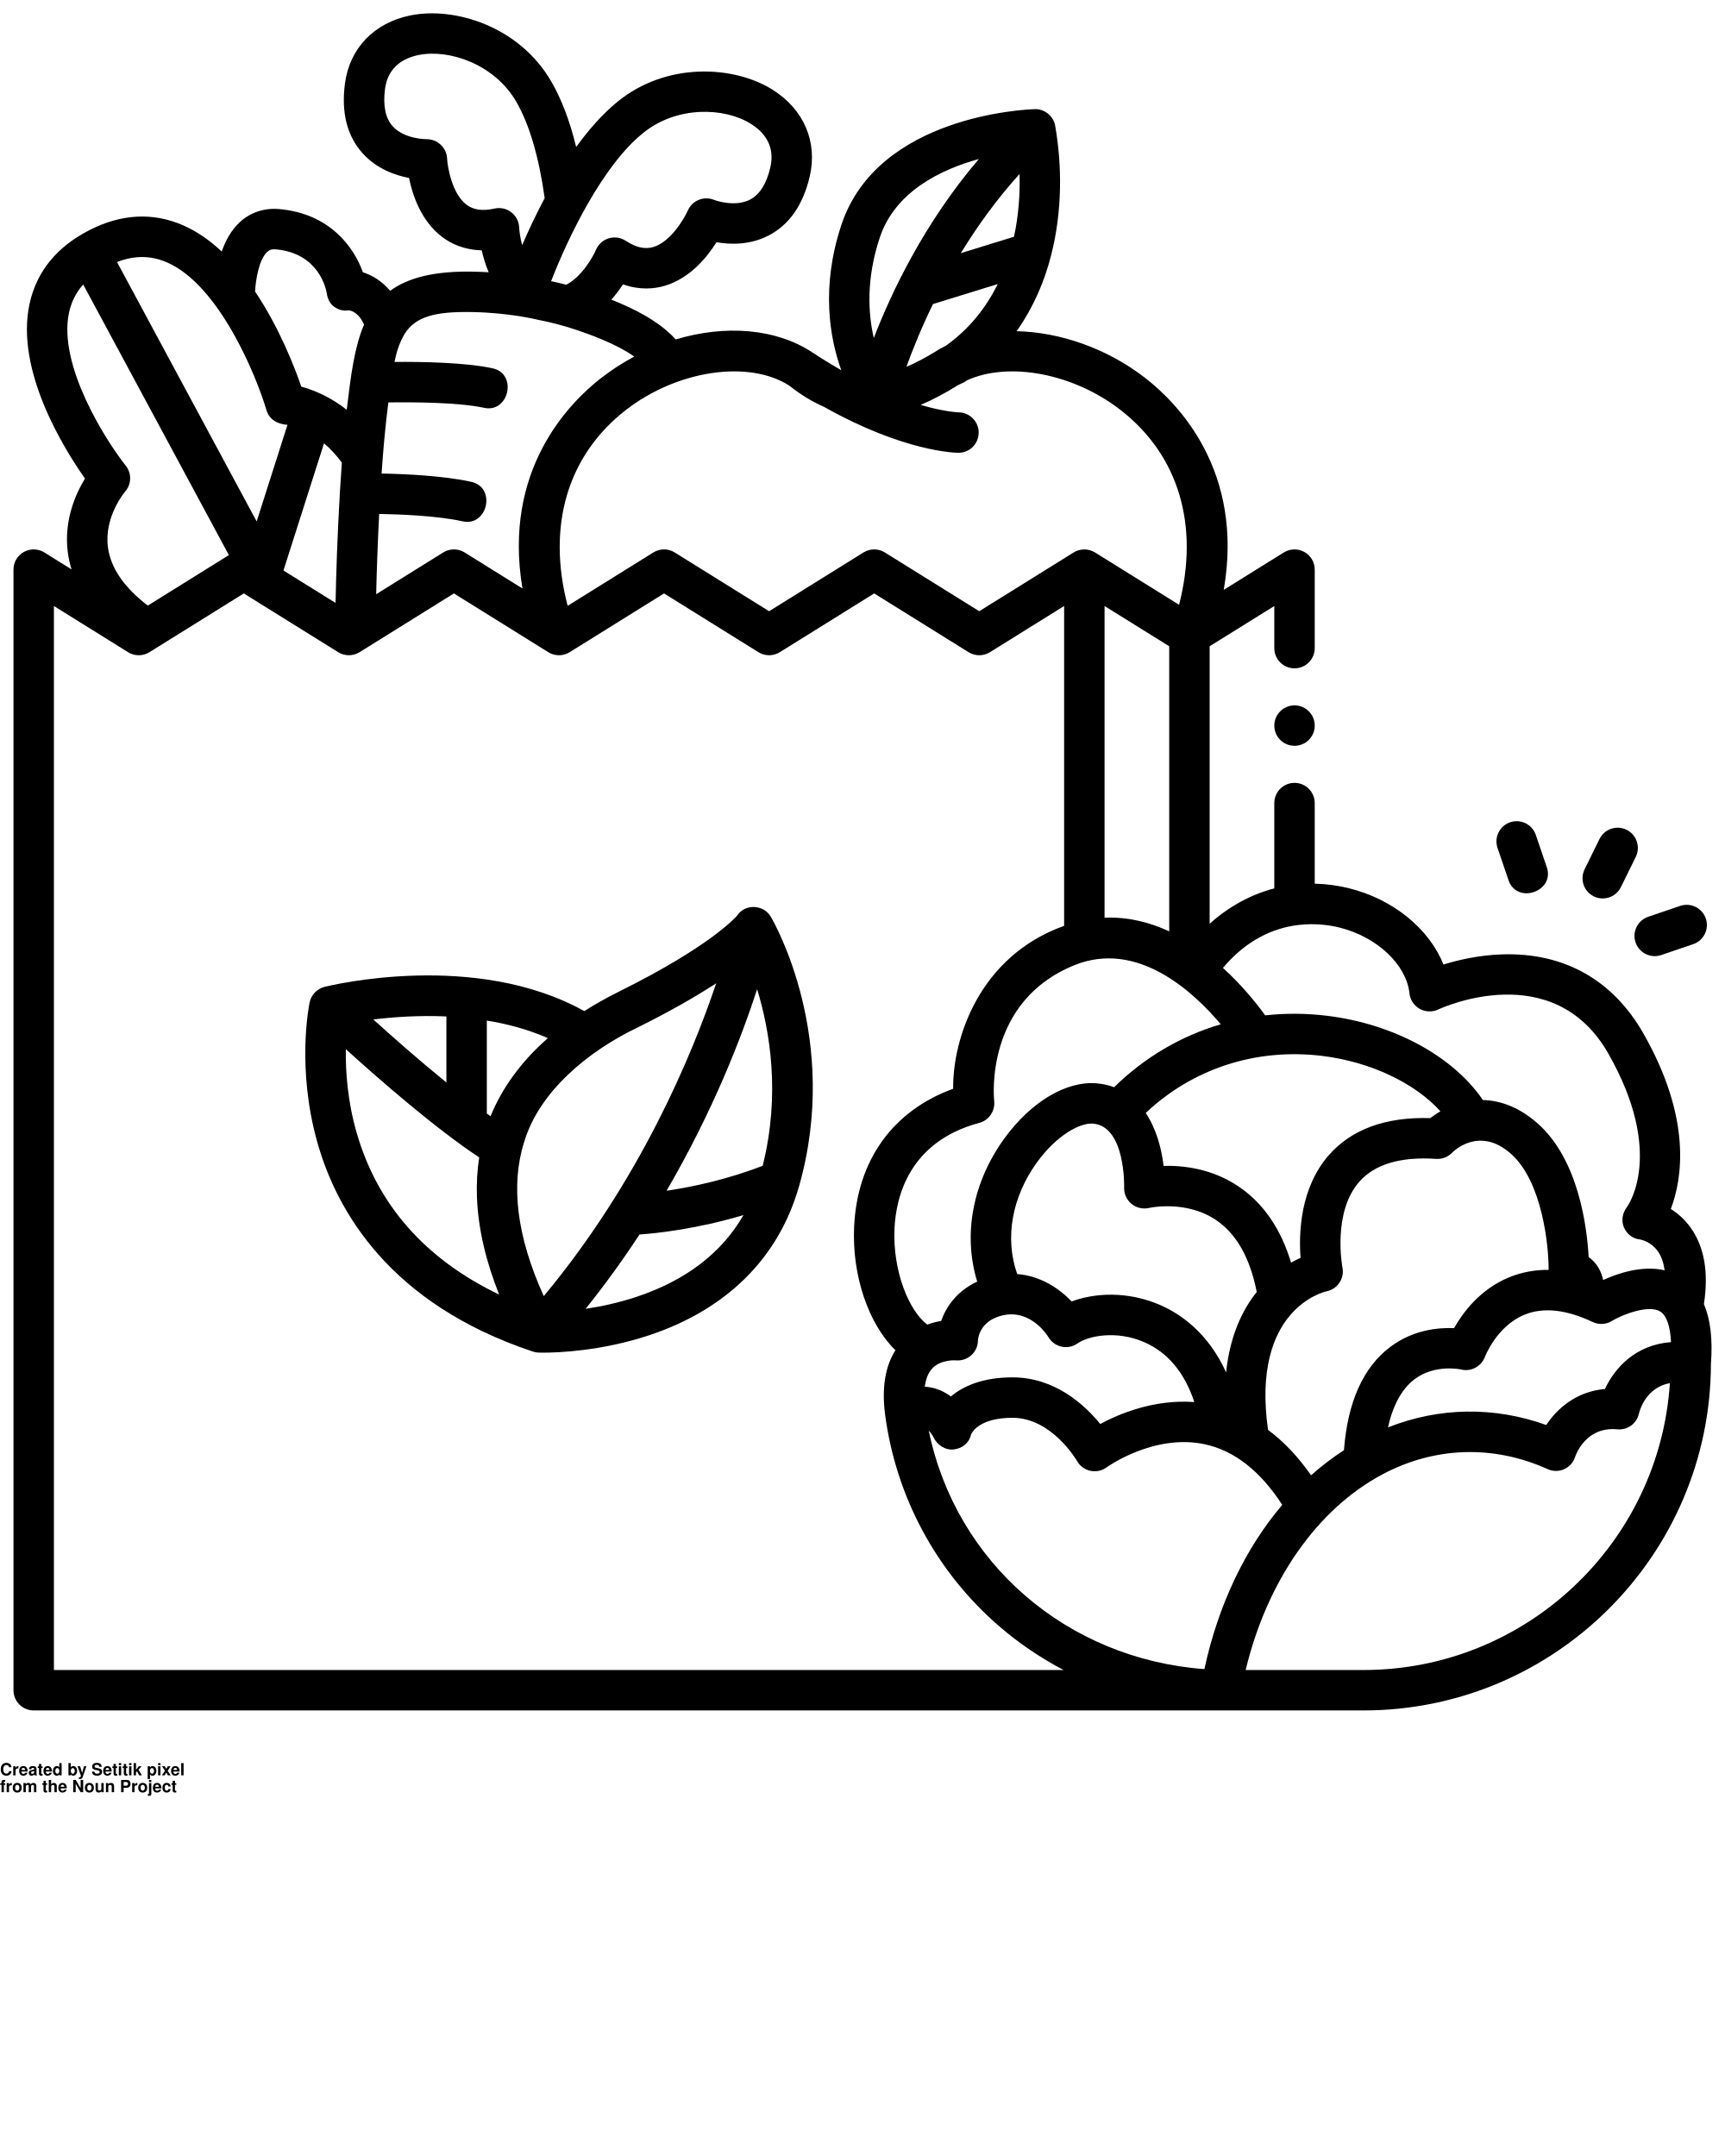
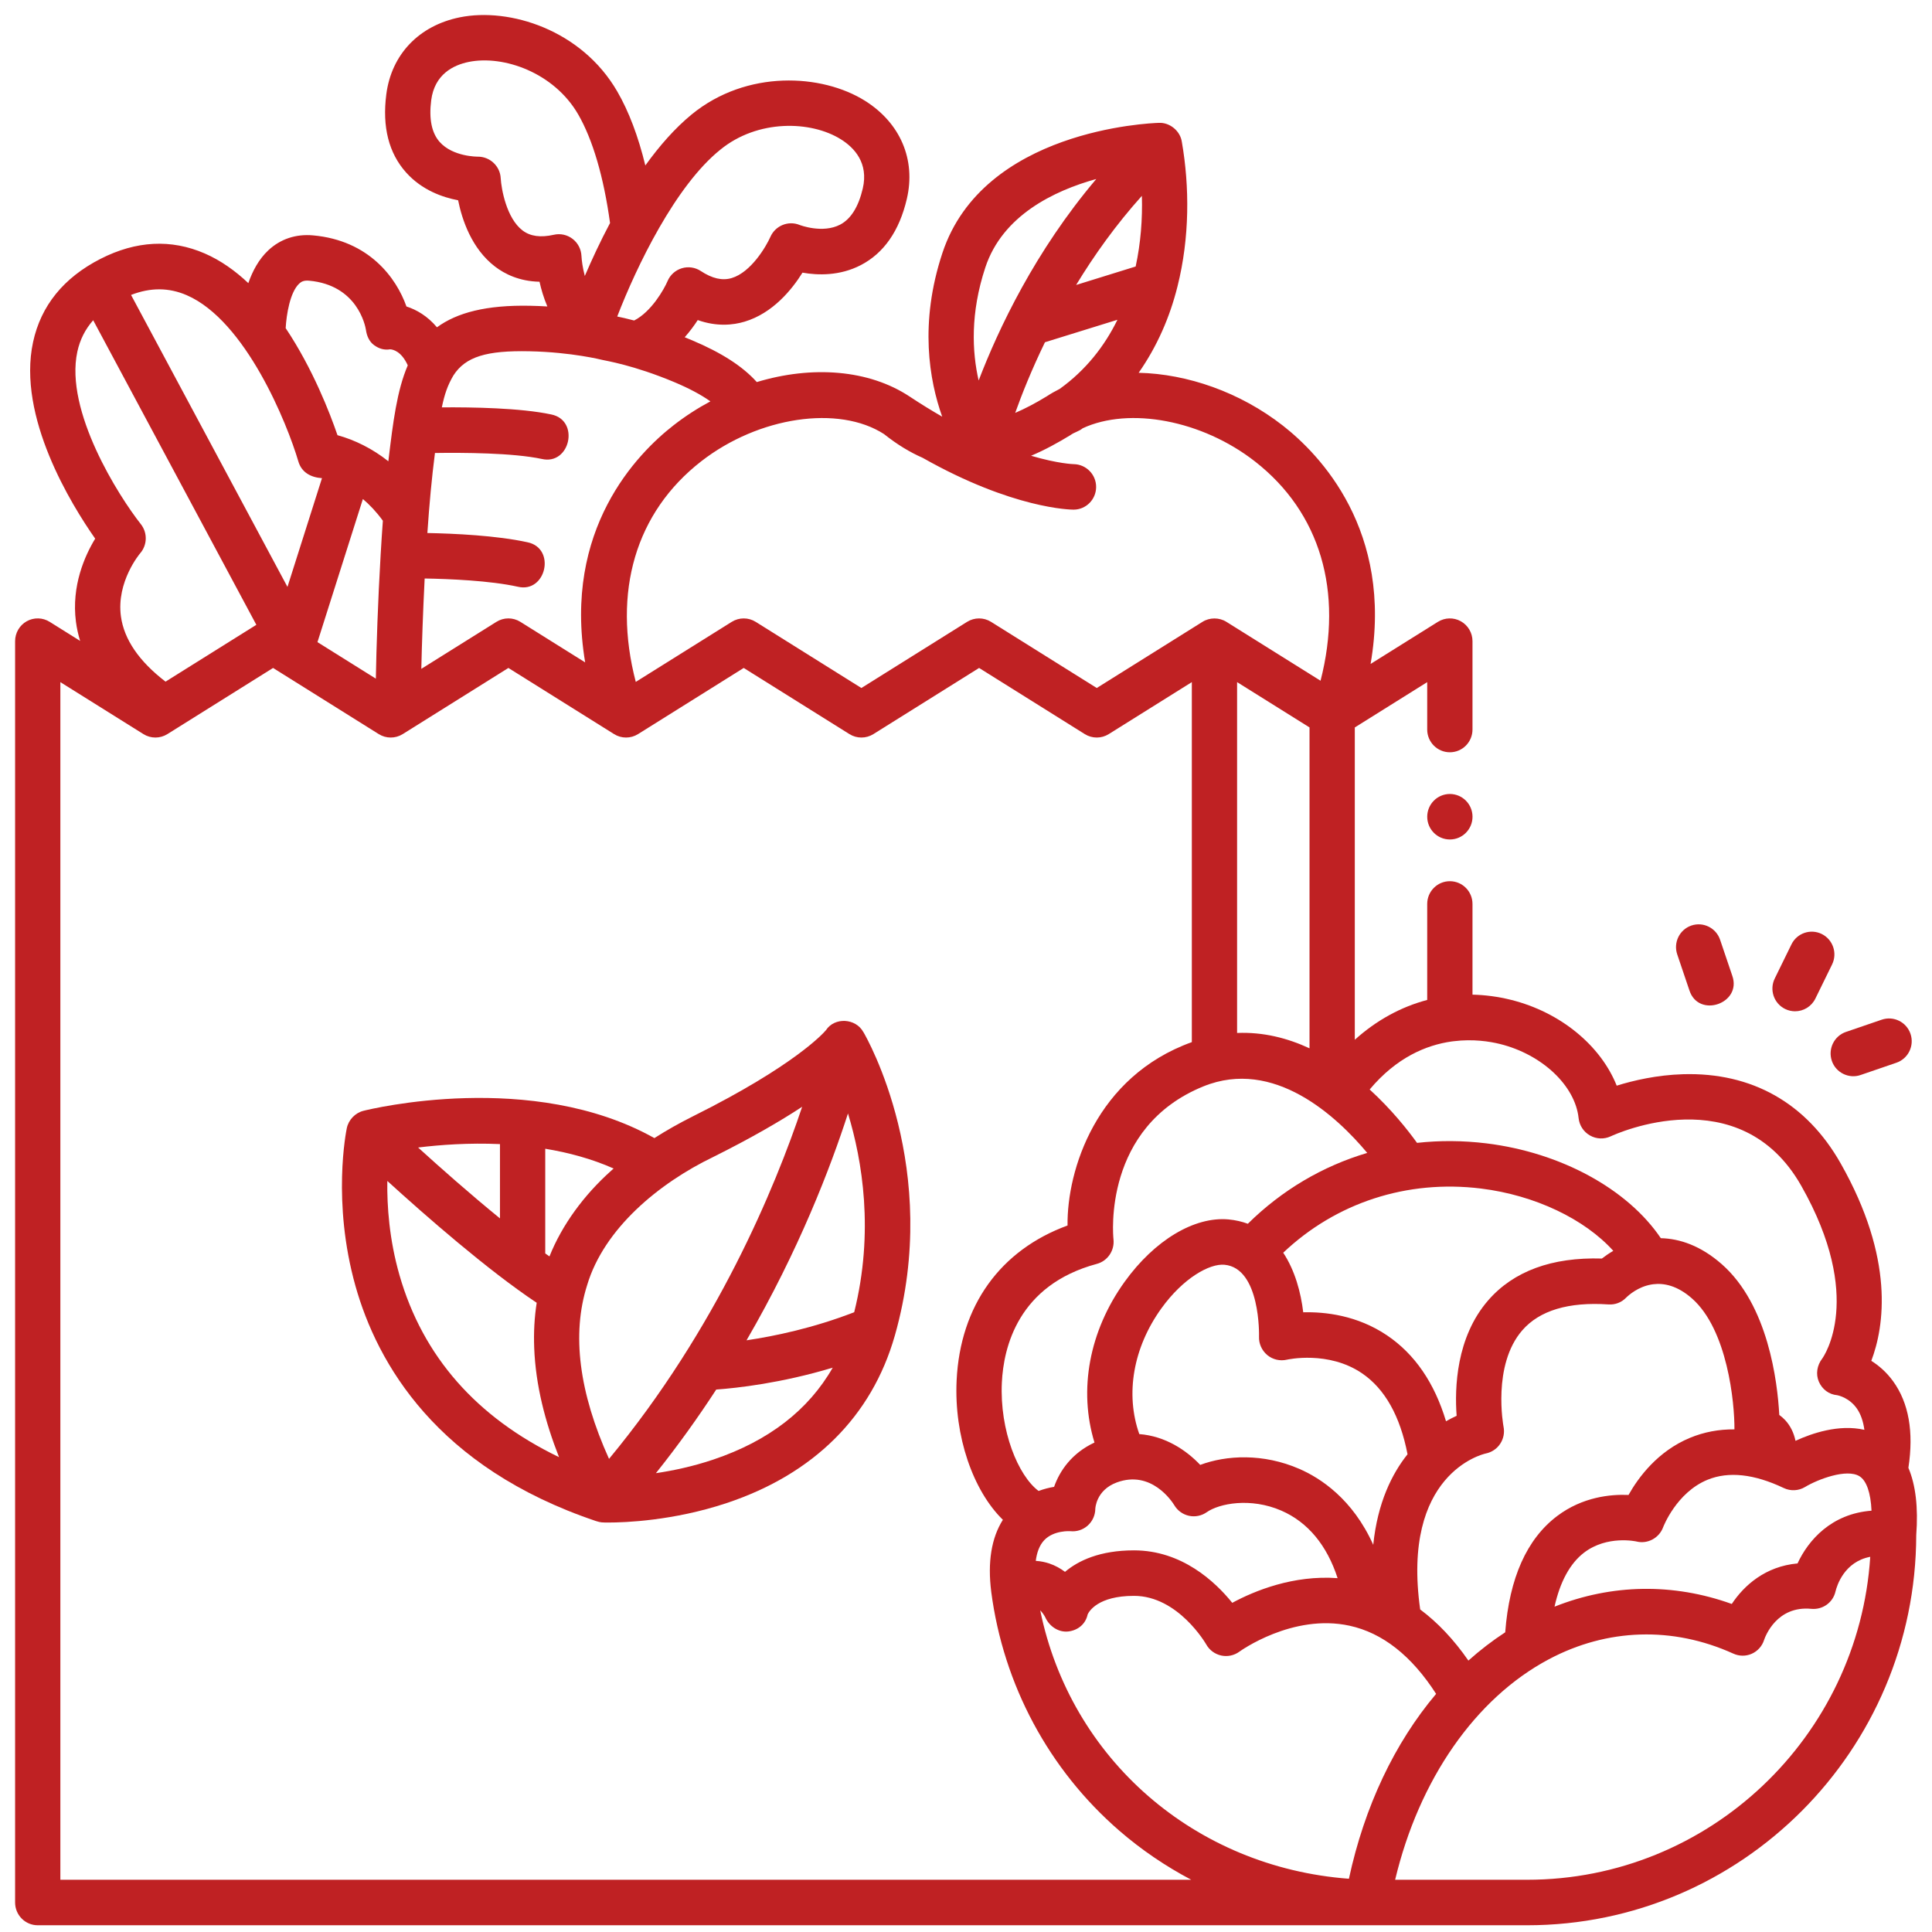
- <svg xmlns="http://www.w3.org/2000/svg" version="1.1" x="0px" y="0px" viewBox="0 0 512 640" style="enable-background:new 0 0 512 512;" xml:space="preserve">
-   <style type="text/css">
- 	.st0{display:none;}
- 	.st1{display:inline;}
- </style>
-   <g>
-     <g>
-       <path d="M505.742,387.102c1.46-9.475,0.097-17.156-4.063-22.852c-1.775-2.431-3.816-4.15-5.76-5.364    c3.439-9.047,6.243-26.876-8.139-52.104c-9.065-15.9-23.526-24.021-41.759-23.486c-6.957,0.204-13.177,1.657-17.579,3.021    c-4.229-10.554-14.842-19.372-28.027-22.636c-3.425-0.848-6.831-1.294-10.188-1.368v-23.921c0-3.313-2.687-6-6-6s-6,2.687-6,6    v25.321c-6.951,1.817-13.464,5.363-19.192,10.497v-82.369l19.192-11.948v12.5c0,3.313,2.687,6,6,6s6-2.687,6-6v-23.303    c0-2.179-1.182-4.187-3.087-5.245c-1.904-1.059-4.233-1-6.084,0.151l-17.835,11.103c6.116-35.252-13.562-55.324-23.238-62.849    c-11.384-8.852-25.34-13.642-38.229-13.939c4.901-6.968,8.283-14.718,10.296-22.791c3.248-12.852,3.204-26.34,1.159-38.068    c-0.402-2.904-3.209-5.216-6.134-5.049c-2.471,0.074-46.509,1.857-57.321,34.292c-6.175,18.526-3.478,33.653-0.057,43.19    c-2.741-1.562-5.607-3.308-8.6-5.284c-10.835-7.151-25.888-8.245-40.537-3.84c-3.746-4.157-9.326-7.729-17.161-11.023    c-0.657-0.276-1.305-0.541-1.945-0.797c1.369-1.534,2.521-3.099,3.454-4.529c5.077,1.788,9.392,1.321,12.422,0.418    c7.485-2.231,12.561-8.492,15.338-12.929c4.065,0.719,9.875,0.89,15.444-1.982c6.121-3.156,10.229-9.034,12.21-17.471    c2.427-10.338-1.717-20.007-11.086-25.864c-11.393-7.122-31.363-8.281-45.933,3.598c-4.487,3.659-8.593,8.348-12.285,13.454    c-1.89-7.724-4.375-14.259-7.437-19.523c-9.453-16.249-28.551-22.195-41.722-19.544c-10.832,2.182-18.116,9.772-19.485,20.303    c-1.117,8.594,0.658,15.542,5.275,20.651c4.201,4.649,9.699,6.536,13.756,7.294c1.037,5.131,3.583,12.778,9.803,17.502    c2.518,1.913,6.391,3.869,11.773,3.983c0.438,1.974,1.095,4.231,2.069,6.517c-1.435-0.085-2.93-0.15-4.486-0.181    c-11.716-0.245-19.476,1.83-24.763,5.681c-2.508-2.969-5.432-4.653-8.088-5.494c-2.681-7.538-9.895-17.419-24.744-18.754    c-4.555-0.408-8.655,0.955-11.861,3.943c-2.525,2.353-4.193,5.479-5.298,8.652c-3.479-3.265-7.328-6.001-11.561-7.828    c-8.901-3.841-18.193-3.358-27.618,1.432c-9.771,4.967-15.781,12.346-17.864,21.932c-4.286,19.721,10.203,42.976,16.46,51.851    c-2.767,4.524-6.332,12.449-5.1,21.921c0.223,1.714,0.604,3.394,1.111,5.046l-8.071-5.026c-1.85-1.152-4.179-1.209-6.085-0.152    C5.182,164.901,4,166.909,4,169.088v332.648c0,3.313,2.687,6,6,6l394.709,0c56.786,0,102.997-46.141,103.115-102.901    C508.374,397.563,507.676,391.637,505.742,387.102z M357.474,495.469c-40.785-3.026-73.762-31.533-81.805-70.787    c0.637,0.646,1.135,1.422,1.338,1.84c1.079,2.387,3.523,4.04,6.129,3.731c2.562-0.31,4.578-1.98,5.098-4.491    c0.346-0.753,2.688-4.896,12.286-4.896c11.718,0,19.079,12.696,19.141,12.803c0.837,1.5,2.285,2.563,3.964,2.931    c1.677,0.366,3.442-0.009,4.829-1.021c0.139-0.102,14.074-10.116,29.185-6.844c8.751,1.894,16.456,7.936,22.943,17.98    C369.611,459.648,361.614,476.348,357.474,495.469z M295.086,326.875c-0.126-1.204-2.788-29.616,23.828-40.371    c18.691-7.554,35.315,7.895,43.421,17.547c-11.793,3.477-22.613,9.801-31.646,18.683c-1.554-0.574-3.252-0.971-5.117-1.141    c-9.052-0.814-19.61,5.479-27.536,16.449c-9.411,13.026-12.245,28.54-7.988,42.393c-6.043,2.8-9.23,7.494-10.702,11.681    c-1.267,0.21-2.666,0.551-4.106,1.086c-5.396-4.002-10.347-15.87-9.738-28.595c0.445-9.29,4.308-25.707,25.17-31.29    C293.523,332.556,295.394,329.811,295.086,326.875z M327.844,179.891l19.192,11.948v84.627c-5.801-2.69-12.25-4.337-19.192-4.051    V179.891z M386.022,373.382c-0.872,0.394-1.82,0.873-2.812,1.437c-3.05-10.114-8.286-17.722-15.652-22.663    c-7.863-5.275-16.37-6.223-22.191-6.069c-0.609-5.184-2.175-11.025-5.301-15.714c13.977-13.185,32.786-19.326,52.399-16.928    c14.35,1.755,27.522,8.075,35.073,16.437c-1.109,0.639-2.122,1.327-3.017,2.026c-13.25-0.393-23.401,3.312-30.144,11.034    C385.879,352.678,385.471,366.072,386.022,373.382z M301.924,378.2c-3.747-10.563-1.632-22.788,5.84-33.129    c5.806-8.035,12.79-11.882,16.723-11.525c9.611,0.874,9.177,18.764,9.17,18.93c-0.083,1.875,0.733,3.677,2.177,4.877    c1.444,1.199,3.385,1.648,5.211,1.224c0.109-0.025,10.979-2.463,19.931,3.614c6.043,4.101,10.081,11.277,12.036,21.338    c-4.052,5.047-7.941,12.676-9.083,23.875c-5.461-12.104-14.029-17.612-19.563-20.012c-9.626-4.175-19.389-3.636-26.297-1.061    C314.427,382.493,308.874,378.734,301.924,378.2z M274.489,411.637c0.276-2.119,0.936-4.091,2.251-5.465    c2.556-2.671,6.882-2.361,6.896-2.361c1.679,0.177,3.35-0.356,4.611-1.475c1.263-1.117,1.996-2.714,2.021-4.399    c0.001-0.049,0.14-4.935,5.678-6.976c9.176-3.379,14.678,5.052,15.252,5.987c0.852,1.435,2.263,2.451,3.894,2.803    c1.632,0.353,3.336,0.009,4.703-0.947c3.297-2.302,11.617-3.951,19.794-0.405c7.013,3.042,12.066,9.13,14.891,17.797    c-11.753-0.861-22.027,3.346-27.916,6.506c-4.561-5.621-13.392-13.837-26.044-13.837c-9.012,0-14.722,2.686-18.284,5.669    c-1.187-0.888-2.57-1.67-4.161-2.206C277.082,411.997,275.873,411.72,274.489,411.637z M376.365,424.452    c-5.06-35.75,16.486-40.935,17.367-41.129c1.569-0.309,2.949-1.232,3.835-2.563s1.204-2.961,0.883-4.527    c-0.032-0.16-3.044-16.22,4.968-25.398c4.572-5.237,12.254-7.535,22.843-6.829c1.758,0.118,3.426-0.5,4.651-1.754    c0.73-0.718,3.161-2.863,6.635-3.481c0.173-0.018,0.344-0.048,0.516-0.081c2.887-0.373,6.434,0.344,10.298,3.714    c9.442,8.234,11.339,27.551,11.282,34.553c-4.128-0.037-8.059,0.698-11.767,2.227c-8.599,3.544-13.716,10.494-16.297,15.068    c-4.763-0.205-12.188,0.514-18.898,5.549c-8.067,6.053-12.693,16.368-13.781,30.679c-3.416,2.217-6.676,4.707-9.761,7.454    C385.278,432.394,381.01,427.901,376.365,424.452z M419.782,409.475c6.13-4.68,13.843-2.954,13.874-2.949    c2.956,0.742,6.02-0.89,7.09-3.75c0.034-0.091,3.515-9.179,11.792-12.535c5.563-2.257,12.353-1.52,20.18,2.188    c1.814,0.86,3.939,0.755,5.661-0.281c3.355-2.017,11.02-4.917,14.394-2.832c1.884,1.166,2.985,4.38,3.199,9.085    c-10.634,0.804-16.758,7.783-19.608,13.912c-8.501,0.752-14.18,5.798-17.426,10.689c-15.508-5.554-31.787-5.288-46.969,0.712    C413.425,417.161,416.062,412.315,419.782,409.475z M384.706,274.662c0.18-0.014,0.357-0.038,0.532-0.067    c5.148-0.636,9.554,0.056,12.295,0.734c11.146,2.759,19.899,10.98,20.813,19.547c0.205,1.926,1.334,3.631,3.021,4.584    c1.687,0.953,3.735,1.03,5.491,0.213c1.39-0.646,34.214-15.511,50.497,13.052c16.836,29.532,5.959,45.011,5.538,45.59    c-1.351,1.741-1.757,4.069-0.868,6.085c0.881,1.999,2.662,3.349,4.833,3.544c0.452,0.087,3.276,0.729,5.24,3.537    c1.024,1.464,1.674,3.361,1.985,5.599c-6.761-1.548-13.984,0.939-18.252,2.896c-0.455-2.136-1.359-3.969-2.742-5.456    c-0.491-0.527-1.016-0.979-1.56-1.366c-0.479-8.771-2.944-29.037-15.282-39.796c-5.561-4.85-11.1-6.7-16.113-6.821    c-8.786-12.934-26.412-22.581-46.214-25.003c-6.23-0.762-12.392-0.791-18.395-0.129c-2.429-3.365-6.738-8.81-12.546-14.084    C370.096,278.861,377.994,275.604,384.706,274.662z M277.37,104.537c-2.971,1.807-5.727,3.247-8.333,4.349    c1.775-4.941,4.358-11.396,7.887-18.63l19.215-5.927c-3.449,7.004-8.429,13.313-15.304,18.232    C279.636,103.157,278.477,103.812,277.37,104.537z M300.964,70.282l-15.78,4.868c4.755-7.785,10.514-15.85,17.429-23.506    C302.791,57.77,302.302,64.107,300.964,70.282z M261.141,70.488c4.547-13.642,18.108-20.171,29.389-23.285    c-16.204,19.028-25.925,39.508-31.178,53.14C257.626,92.851,257.099,82.612,261.141,70.488z M234.275,114.476    c3.491,2.773,6.899,4.813,10.223,6.256c23.966,13.49,39.286,13.675,40.008,13.675c3.296,0,5.952-2.659,5.978-5.956    c0.024-3.296-2.638-5.995-5.933-6.044c-0.082-0.001-4.145-0.114-11.306-2.214c3.649-1.527,7.138-3.438,10.458-5.462    c1-0.746,2.254-0.967,3.229-1.792c12.34-5.688,31.588-2.179,45.687,8.784c17.27,13.43,23.412,34.237,17.342,57.803l-24.947-15.53    c-1.899-1.195-4.443-1.196-6.342,0l-28.018,17.444l-28.016-17.444c-1.941-1.209-4.401-1.209-6.342,0l-28.016,17.444    l-28.016-17.444c-1.941-1.209-4.402-1.209-6.343,0l-25.433,15.838c-6.22-23.74-0.056-44.714,17.364-58.192    C201.066,109.872,222.266,106.753,234.275,114.476z M190.89,39.482c9.874-8.05,24.018-7.705,31.988-2.723    c3.502,2.189,7.346,6.213,5.765,12.945c-1.135,4.833-3.145,8.036-5.974,9.521c-4.657,2.443-10.724,0.114-10.746,0.106    c-3.006-1.228-6.451,0.176-7.765,3.145c-1.11,2.506-5.121,9.343-10.281,10.861c-2.475,0.728-5.142,0.119-8.155-1.862    c-1.487-0.978-3.331-1.246-5.036-0.729c-1.703,0.516-3.09,1.762-3.785,3.4c-0.896,2.112-4.284,8.076-8.845,10.375    c-1.935-0.504-3.458-0.841-4.483-1.05C168.706,70.237,179.002,48.983,190.89,39.482z M138.492,60.781    c-4.295-3.238-5.641-11.05-5.796-13.766c-0.16-3.197-2.844-5.7-6.036-5.7c-0.028,0-0.056,0-0.084,0    c-0.079-0.007-6.565,0.042-10.062-3.883c-2.125-2.386-2.878-6.092-2.238-11.014c0.892-6.858,5.906-9.27,9.955-10.086    c9.216-1.854,22.574,2.803,28.98,13.814c3.871,6.654,6.781,16.541,8.455,28.67c-2.631,4.943-4.87,9.754-6.686,13.973    c-0.577-2.177-0.832-4.16-0.886-5.274c-0.073-1.778-0.933-3.432-2.345-4.515s-3.234-1.483-4.969-1.091    C143.263,62.703,140.553,62.334,138.492,60.781z M140.322,92.636c11.232,0.23,19.239,2.267,19.31,2.285    c0.793,0.211,8.192,1.316,19.117,5.876c3.934,1.655,7.088,3.329,9.508,5.048c-3.369,1.797-6.64,3.9-9.747,6.304    c-9.665,7.478-29.346,27.436-23.435,62.54l-17.173-10.695c-1.942-1.209-4.402-1.209-6.344,0l-19.904,12.396    c0.147-6.513,0.434-15.002,0.887-23.83c6.515,0.114,17.318,0.557,24.667,2.168c7.526,1.802,10.231-10.165,2.57-11.722    c-8.165-1.791-19.48-2.302-26.521-2.439c0.534-7.762,1.143-14.34,2.01-21.107c7.273-0.107,20.672-0.046,28.307,1.576    c7.539,1.752,10.163-10.232,2.493-11.738c-8.103-1.721-20.93-1.93-28.978-1.863c0.73-3.515,1.551-5.844,3.063-8.412    C123.367,94.039,129,92.402,140.322,92.636z M84.133,169.347l12.037-37.741c1.768,1.485,3.572,3.359,5.293,5.718    c-0.209,2.843-0.399,5.739-0.571,8.64c-0.005,0.057-0.006,0.116-0.01,0.173c-0.728,12.326-1.134,24.669-1.282,32.841    L84.133,169.347z M81.9,74.024c12.775,1.148,14.884,11.806,15.075,12.962c0.232,1.615,0.863,3.1,2.187,4.052    c1.295,0.931,2.667,1.34,4.227,1.083c0.713,0.036,2.958,0.47,4.674,4.228c-2.889,6.688-3.917,15.141-5.072,24.651    c-0.026,0.212-0.05,0.433-0.076,0.647c-4.22-3.33-8.877-5.621-13.479-6.873c-1.978-5.744-6.523-17.511-13.726-28.232    c0.195-3.602,1.154-9.485,3.582-11.748C79.804,74.318,80.475,73.894,81.9,74.024z M49.485,77.852    c15.643,6.738,26.651,33.907,29.571,43.803c0.854,2.934,3.312,4.25,6.271,4.451l-9.146,28.677l-41.45-76.999    C39.898,75.788,44.749,75.811,49.485,77.852z M20.5,92.736c0.689-3.159,2.082-5.904,4.195-8.28l43.24,80.324l-24.064,14.985    c-7.02-5.359-10.995-11.142-11.825-17.226c-1.248-9.143,5.036-16.547,5.076-16.594c1.928-2.179,2.013-5.431,0.203-7.71    C31.489,130.881,17.089,108.374,20.5,92.736z M16,179.893L38.011,193.6c1.942,1.209,4.402,1.209,6.343,0l28.012-17.443    l28.013,17.443c1.941,1.209,4.402,1.209,6.343,0l28.007-17.443l28.01,17.443c1.942,1.209,4.401,1.209,6.344,0l28.011-17.443    L225.11,193.6c1.941,1.209,4.401,1.209,6.343,0l28.016-17.444l28.015,17.444c1.943,1.209,4.401,1.209,6.343,0l22.018-13.708    v94.944c-25.355,9.064-33.122,33.771-32.932,48.356c-17.819,6.486-28.451,21.135-29.396,40.843    c-0.707,14.742,4.364,29.1,12.257,36.774c-3.042,4.791-4.08,11.149-3.086,18.965c0,0.005,0.002,0.009,0.002,0.013    c0,0.003,0,0.007,0,0.01c3.219,24.517,15.262,46.881,33.91,62.973c5.862,5.058,12.277,9.387,19.092,12.967H16V179.893z     M404.709,495.736h-34.981c6.319-26.391,21.219-47.824,40.714-58.14c15.488-8.195,32.855-8.728,48.897-1.5    c1.562,0.704,3.342,0.733,4.906,0.033s2.746-2.008,3.263-3.642c0.315-0.932,3.345-9.073,12.509-8.199    c3.006,0.284,5.753-1.656,6.416-4.606c0.365-1.495,2.307-7.819,9.202-9.112C492.559,458.049,452.952,495.736,404.709,495.736z" />
-       <path d="M228.791,272.167c-2.008-3.645-7.613-3.981-9.91-0.479c-0.565,0.669-8.156,9.264-35.157,22.663    c-3.675,1.824-7.102,3.759-10.306,5.792c-32.38-18.055-75.228-7.663-77.098-7.195c-2.189,0.546-3.959,2.38-4.418,4.59    c-0.164,0.784-3.953,19.454,2.296,41.589c5.786,20.493,21.543,47.865,63.72,62.002c1.353,0.433,1.609,0.377,3.323,0.4    c4.23,0,17.128-0.429,31.33-5.133c23.063-7.64,38.458-22.883,44.541-44.082c0.01-0.032,0.021-0.063,0.03-0.095    c0.006-0.022,0.014-0.043,0.021-0.066c12.455-43.818-7.459-78.444-8.313-79.897C228.833,272.225,228.81,272.198,228.791,272.167z     M224.723,293.638c3.79,12.386,6.972,31.207,1.648,52.421c-10.734,4.151-21.048,6.304-28.532,7.413    C211.69,329.73,220.083,307.932,224.723,293.638z M189.059,305.1c10.146-5.035,17.786-9.477,23.519-13.218    c-7.189,21.357-22.606,58.523-51.178,92.859c-7.955-17.516-9.925-32.892-5.812-45.782    C160.047,324.031,174.55,312.061,189.059,305.1z M161.942,308.768c-7.177,6.369-13.001,14.265-16.329,22.578    c-0.373-0.263-0.742-0.52-1.119-0.791V302.95c6.115,1.001,12.289,2.643,18.123,5.21    C162.389,308.359,162.167,308.566,161.942,308.768z M132.493,301.725v19.595c-8.026-6.512-15.924-13.478-21.688-18.694    C116.655,301.911,124.25,301.357,132.493,301.725z M105.879,336.325c-2.732-9.455-3.334-18.29-3.233-24.883    c10.034,9.093,26.523,23.472,39.587,32.134c-0.601,3.826-0.824,7.779-0.668,11.854c0.377,9.926,2.934,19.631,6.583,28.852    C126.245,373.775,112.052,357.692,105.879,336.325z M189.125,384.896c-5.466,1.837-10.762,2.945-15.3,3.617    c5.885-7.335,11.196-14.736,15.984-22.052c5.484-0.397,17.215-1.68,30.868-5.775C214.243,371.882,203.682,380.004,189.125,384.896    z" />
-       <path d="M473.062,266.084c0.852,0.419,1.755,0.618,2.644,0.618c2.215,0,4.345-1.231,5.389-3.353l4.426-8.997    c1.463-2.974,0.238-6.57-2.735-8.032c-2.974-1.463-6.569-0.237-8.032,2.735l-4.426,8.997    C468.863,261.025,470.088,264.622,473.062,266.084z" />
-       <path d="M447.715,261.194c2.448,7.435,13.967,3.44,11.359-3.868l-3.232-9.491c-1.067-3.137-4.476-4.812-7.614-3.746    c-3.137,1.068-4.813,4.477-3.745,7.614L447.715,261.194z" />
-       <path d="M485.453,279.758c1.062,3.168,4.561,4.81,7.614,3.746l9.491-3.232c3.137-1.068,4.813-4.477,3.745-7.614    c-1.067-3.138-4.475-4.812-7.614-3.746l-9.491,3.232C486.062,273.212,484.385,276.621,485.453,279.758z" />
-       <circle cx="384.229" cy="215.391" r="6" />
-     </g>
-   </g>
-   <text x="0" y="527" fill="#000000" font-size="5px" font-weight="bold" font-family="'Helvetica Neue', Helvetica, Arial-Unicode, Arial, Sans-serif">Created by Setitik pixel</text>
-   <text x="0" y="532" fill="#000000" font-size="5px" font-weight="bold" font-family="'Helvetica Neue', Helvetica, Arial-Unicode, Arial, Sans-serif">from the Noun Project</text>
+ <svg xmlns="http://www.w3.org/2000/svg" width="82" height="82" viewBox="0 0 82 82" fill="none">
+   <path d="M80.998 62.299C81.232 60.774 81.013 59.538 80.347 58.621C80.063 58.23 79.736 57.954 79.424 57.758C79.975 56.302 80.424 53.433 78.121 49.373C76.669 46.814 74.353 45.507 71.433 45.593C70.319 45.626 69.323 45.86 68.618 46.079C67.94 44.381 66.241 42.962 64.129 42.436C63.58 42.3 63.035 42.228 62.497 42.216V38.366C62.497 37.833 62.067 37.401 61.536 37.401C61.006 37.401 60.575 37.833 60.575 38.366V42.441C59.462 42.734 58.419 43.304 57.502 44.131V30.875L60.575 28.952V30.963C60.575 31.497 61.006 31.929 61.536 31.929C62.067 31.929 62.497 31.497 62.497 30.963V27.213C62.497 26.862 62.308 26.539 62.003 26.369C61.698 26.198 61.325 26.208 61.029 26.393L58.172 28.18C59.152 22.507 56 19.276 54.45 18.065C52.627 16.641 50.392 15.87 48.328 15.822C49.113 14.701 49.654 13.453 49.977 12.154C50.497 10.086 50.49 7.915 50.162 6.027C50.098 5.56 49.648 5.188 49.18 5.215C48.784 5.227 41.731 5.514 40 10.734C39.011 13.715 39.443 16.15 39.99 17.685C39.551 17.433 39.093 17.152 38.613 16.834C36.878 15.683 34.467 15.507 32.121 16.216C31.521 15.547 30.627 14.972 29.372 14.442C29.267 14.398 29.163 14.355 29.061 14.314C29.28 14.067 29.465 13.815 29.614 13.585C30.427 13.873 31.118 13.798 31.604 13.652C32.802 13.293 33.615 12.286 34.06 11.572C34.711 11.687 35.642 11.715 36.534 11.253C37.514 10.745 38.172 9.799 38.489 8.441C38.878 6.777 38.214 5.221 36.714 4.278C34.889 3.132 31.691 2.946 29.357 4.857C28.639 5.446 27.981 6.201 27.39 7.023C27.087 5.78 26.689 4.728 26.198 3.881C24.685 1.266 21.626 0.309 19.517 0.735C17.782 1.087 16.615 2.308 16.396 4.003C16.217 5.386 16.501 6.504 17.241 7.326C17.913 8.075 18.794 8.378 19.444 8.5C19.61 9.326 20.018 10.557 21.014 11.317C21.417 11.625 22.037 11.94 22.899 11.958C22.969 12.276 23.075 12.639 23.231 13.007C23.001 12.993 22.761 12.983 22.512 12.978C20.636 12.938 19.393 13.272 18.546 13.892C18.145 13.414 17.676 13.143 17.251 13.008C16.822 11.795 15.666 10.204 13.288 9.99C12.559 9.924 11.902 10.143 11.388 10.624C10.984 11.003 10.717 11.506 10.54 12.017C9.983 11.491 9.366 11.051 8.688 10.757C7.263 10.139 5.775 10.216 4.265 10.987C2.7 11.787 1.738 12.974 1.404 14.517C0.718 17.691 3.038 21.433 4.04 22.862C3.597 23.59 3.026 24.865 3.223 26.39C3.259 26.666 3.32 26.936 3.401 27.202L2.109 26.393C1.812 26.207 1.439 26.198 1.134 26.368C0.83 26.539 0.641 26.862 0.641 27.213V80.748C0.641 81.281 1.071 81.714 1.602 81.714H64.817C73.911 81.714 81.312 74.288 81.331 65.153C81.419 63.983 81.308 63.029 80.998 62.299ZM57.252 79.74C50.72 79.253 45.438 74.665 44.15 68.347C44.252 68.451 44.332 68.576 44.364 68.643C44.537 69.028 44.929 69.294 45.346 69.244C45.756 69.194 46.079 68.925 46.163 68.521C46.218 68.4 46.593 67.733 48.13 67.733C50.007 67.733 51.186 69.776 51.196 69.794C51.33 70.035 51.562 70.206 51.831 70.265C52.099 70.324 52.382 70.264 52.604 70.101C52.626 70.085 54.858 68.473 57.278 69C58.68 69.304 59.914 70.277 60.953 71.893C59.196 73.975 57.915 76.662 57.252 79.74ZM47.26 52.606C47.24 52.413 46.813 47.84 51.076 46.109C54.07 44.894 56.732 47.38 58.03 48.933C56.142 49.493 54.409 50.511 52.962 51.94C52.713 51.848 52.441 51.784 52.142 51.756C50.693 51.625 49.002 52.638 47.732 54.404C46.225 56.5 45.771 58.997 46.453 61.226C45.485 61.677 44.975 62.432 44.739 63.106C44.536 63.14 44.312 63.195 44.081 63.281C43.217 62.637 42.424 60.727 42.522 58.679C42.593 57.184 43.212 54.542 46.553 53.643C47.01 53.521 47.309 53.079 47.26 52.606ZM52.506 28.951L55.58 30.874V44.494C54.651 44.061 53.618 43.796 52.506 43.842V28.951ZM61.824 60.091C61.684 60.155 61.532 60.232 61.373 60.322C60.885 58.695 60.046 57.47 58.867 56.675C57.607 55.826 56.245 55.674 55.313 55.698C55.215 54.864 54.964 53.924 54.464 53.169C56.702 51.047 59.715 50.059 62.856 50.445C65.154 50.728 67.263 51.745 68.473 53.09C68.295 53.193 68.133 53.304 67.99 53.416C65.868 53.353 64.242 53.95 63.162 55.192C61.801 56.759 61.736 58.915 61.824 60.091ZM48.355 60.867C47.755 59.167 48.094 57.199 49.29 55.535C50.22 54.242 51.339 53.623 51.969 53.68C53.508 53.821 53.438 56.7 53.437 56.727C53.424 57.028 53.555 57.318 53.786 57.512C54.017 57.705 54.328 57.777 54.62 57.709C54.638 57.705 56.379 57.312 57.813 58.29C58.78 58.95 59.427 60.105 59.74 61.724C59.091 62.536 58.468 63.764 58.285 65.567C57.411 63.619 56.039 62.732 55.152 62.346C53.611 61.674 52.047 61.761 50.941 62.175C50.357 61.557 49.468 60.953 48.355 60.867ZM43.961 66.248C44.005 65.907 44.111 65.59 44.322 65.368C44.731 64.939 45.424 64.988 45.426 64.988C45.695 65.017 45.963 64.931 46.165 64.751C46.367 64.571 46.484 64.314 46.488 64.043C46.488 64.035 46.511 63.249 47.398 62.92C48.867 62.377 49.748 63.733 49.84 63.884C49.977 64.115 50.203 64.278 50.464 64.335C50.725 64.392 50.998 64.336 51.217 64.183C51.745 63.812 53.078 63.547 54.387 64.117C55.511 64.607 56.32 65.587 56.772 66.982C54.89 66.843 53.244 67.52 52.301 68.029C51.571 67.124 50.157 65.802 48.13 65.802C46.687 65.802 45.772 66.234 45.202 66.714C45.012 66.571 44.79 66.445 44.535 66.359C44.376 66.306 44.183 66.261 43.961 66.248ZM60.277 68.31C59.467 62.557 62.917 61.722 63.059 61.691C63.31 61.641 63.531 61.493 63.673 61.279C63.815 61.064 63.866 60.802 63.814 60.55C63.809 60.524 63.327 57.94 64.61 56.463C65.342 55.62 66.573 55.25 68.268 55.364C68.55 55.383 68.817 55.283 69.013 55.081C69.13 54.966 69.519 54.62 70.076 54.521C70.104 54.518 70.131 54.513 70.159 54.508C70.621 54.448 71.189 54.563 71.808 55.106C73.32 56.431 73.624 59.54 73.615 60.667C72.954 60.661 72.324 60.779 71.73 61.025C70.353 61.595 69.533 62.714 69.12 63.45C68.357 63.417 67.168 63.533 66.093 64.343C64.802 65.317 64.061 66.977 63.886 69.28C63.339 69.637 62.817 70.038 62.323 70.48C61.705 69.588 61.021 68.865 60.277 68.31ZM67.231 65.9C68.213 65.147 69.448 65.424 69.453 65.425C69.926 65.545 70.417 65.282 70.588 64.822C70.594 64.807 71.151 63.345 72.477 62.804C73.368 62.441 74.455 62.56 75.709 63.157C75.999 63.295 76.34 63.278 76.615 63.111C77.153 62.787 78.38 62.32 78.921 62.656C79.222 62.843 79.399 63.361 79.433 64.118C77.73 64.247 76.749 65.37 76.293 66.357C74.931 66.478 74.022 67.29 73.502 68.077C71.018 67.183 68.411 67.226 65.979 68.192C66.213 67.137 66.635 66.357 67.231 65.9ZM61.613 44.203C61.642 44.201 61.67 44.197 61.698 44.193C62.523 44.09 63.228 44.202 63.667 44.311C65.453 44.755 66.854 46.078 67.001 47.457C67.034 47.767 67.214 48.041 67.485 48.194C67.755 48.348 68.083 48.36 68.364 48.229C68.587 48.125 73.844 45.732 76.451 50.329C79.148 55.082 77.406 57.573 77.338 57.666C77.122 57.947 77.057 58.321 77.199 58.646C77.34 58.967 77.626 59.185 77.973 59.216C78.046 59.23 78.498 59.333 78.813 59.785C78.977 60.021 79.081 60.326 79.13 60.686C78.048 60.437 76.891 60.837 76.207 61.153C76.134 60.809 75.99 60.514 75.768 60.274C75.689 60.19 75.605 60.117 75.518 60.054C75.442 58.643 75.047 55.381 73.071 53.65C72.18 52.869 71.293 52.572 70.49 52.552C69.083 50.471 66.26 48.918 63.089 48.528C62.091 48.406 61.104 48.401 60.143 48.507C59.754 47.966 59.063 47.09 58.133 46.241C59.273 44.879 60.538 44.355 61.613 44.203ZM44.422 16.824C43.947 17.115 43.505 17.346 43.088 17.524C43.372 16.729 43.786 15.69 44.351 14.526L47.428 13.572C46.876 14.699 46.079 15.714 44.977 16.506C44.785 16.602 44.6 16.707 44.422 16.824ZM48.201 11.311L45.674 12.095C46.435 10.842 47.358 9.544 48.465 8.312C48.494 9.297 48.416 10.317 48.201 11.311ZM41.823 11.344C42.552 9.149 44.724 8.098 46.53 7.597C43.935 10.659 42.378 13.955 41.537 16.149C41.26 14.943 41.176 13.295 41.823 11.344ZM37.521 18.424C38.08 18.87 38.626 19.198 39.158 19.43C42.996 21.601 45.45 21.631 45.565 21.631C46.093 21.631 46.519 21.203 46.523 20.673C46.527 20.142 46.1 19.708 45.573 19.7C45.559 19.7 44.909 19.682 43.762 19.344C44.346 19.098 44.905 18.79 45.437 18.465C45.597 18.345 45.798 18.309 45.954 18.176C47.93 17.261 51.013 17.826 53.271 19.59C56.037 21.751 57.021 25.1 56.048 28.892L52.053 26.393C51.749 26.201 51.341 26.201 51.037 26.393L46.55 29.201L42.063 26.393C41.752 26.199 41.358 26.199 41.047 26.393L36.56 29.201L32.074 26.393C31.763 26.199 31.369 26.199 31.058 26.393L26.984 28.942C25.988 25.121 26.975 21.746 29.765 19.577C32.202 17.683 35.597 17.181 37.521 18.424ZM30.572 6.354C32.154 5.059 34.419 5.114 35.695 5.916C36.256 6.268 36.872 6.916 36.619 7.999C36.437 8.777 36.115 9.293 35.662 9.532C34.916 9.925 33.944 9.55 33.941 9.549C33.459 9.351 32.908 9.577 32.697 10.055C32.519 10.458 31.877 11.558 31.051 11.803C30.654 11.92 30.227 11.822 29.744 11.503C29.506 11.346 29.211 11.303 28.938 11.386C28.665 11.469 28.443 11.669 28.332 11.933C28.188 12.273 27.646 13.233 26.915 13.603C26.605 13.521 26.361 13.467 26.197 13.434C27.019 11.304 28.668 7.883 30.572 6.354ZM22.18 9.782C21.492 9.261 21.277 8.004 21.252 7.567C21.227 7.052 20.797 6.649 20.285 6.649C20.281 6.649 20.276 6.649 20.272 6.649C20.259 6.648 19.221 6.656 18.66 6.024C18.32 5.64 18.2 5.044 18.302 4.252C18.445 3.148 19.248 2.76 19.896 2.628C21.372 2.33 23.512 3.08 24.538 4.852C25.158 5.923 25.624 7.514 25.892 9.466C25.47 10.261 25.112 11.036 24.821 11.714C24.729 11.364 24.688 11.045 24.679 10.866C24.667 10.58 24.53 10.313 24.303 10.139C24.077 9.965 23.786 9.9 23.508 9.964C22.945 10.091 22.51 10.032 22.18 9.782ZM22.473 14.909C24.272 14.946 25.555 15.274 25.566 15.276C25.693 15.31 26.878 15.488 28.628 16.222C29.258 16.488 29.763 16.758 30.151 17.035C29.611 17.324 29.087 17.662 28.59 18.049C27.042 19.253 23.89 22.465 24.836 28.114L22.086 26.393C21.775 26.198 21.381 26.198 21.07 26.393L17.882 28.388C17.906 27.34 17.952 25.973 18.024 24.553C19.068 24.571 20.798 24.642 21.975 24.902C23.18 25.192 23.613 23.266 22.386 23.015C21.079 22.727 19.267 22.645 18.139 22.623C18.224 21.373 18.322 20.315 18.461 19.226C19.625 19.208 21.771 19.218 22.994 19.479C24.202 19.761 24.622 17.833 23.393 17.59C22.096 17.313 20.041 17.28 18.753 17.29C18.869 16.725 19.001 16.35 19.243 15.937C19.758 15.134 20.66 14.871 22.473 14.909ZM13.474 27.254L15.402 21.18C15.685 21.419 15.974 21.721 16.25 22.101C16.216 22.558 16.186 23.024 16.159 23.491C16.158 23.5 16.157 23.51 16.157 23.519C16.04 25.503 15.975 27.489 15.952 28.804L13.474 27.254ZM13.117 11.913C15.163 12.098 15.501 13.813 15.531 13.999C15.568 14.259 15.669 14.498 15.881 14.652C16.089 14.801 16.309 14.867 16.558 14.826C16.673 14.832 17.032 14.901 17.307 15.506C16.844 16.583 16.68 17.943 16.495 19.474C16.491 19.508 16.487 19.543 16.483 19.578C15.807 19.042 15.061 18.673 14.324 18.471C14.007 17.547 13.279 15.653 12.125 13.928C12.157 13.348 12.31 12.401 12.699 12.037C12.781 11.961 12.889 11.892 13.117 11.913ZM7.925 12.529C10.431 13.614 12.194 17.986 12.661 19.579C12.798 20.051 13.192 20.263 13.666 20.295L12.201 24.91L5.562 12.518C6.39 12.197 7.167 12.201 7.925 12.529ZM3.283 14.925C3.394 14.416 3.617 13.975 3.955 13.592L10.88 26.519L7.026 28.931C5.902 28.069 5.265 27.138 5.132 26.159C4.932 24.687 5.939 23.496 5.945 23.488C6.254 23.137 6.268 22.614 5.978 22.247C5.043 21.064 2.737 17.442 3.283 14.925ZM2.562 28.952L6.088 31.158C6.399 31.352 6.793 31.352 7.104 31.158L11.59 28.35L16.076 31.158C16.387 31.352 16.781 31.352 17.092 31.158L21.578 28.35L26.064 31.158C26.375 31.352 26.768 31.352 27.08 31.158L31.566 28.35L36.053 31.158C36.364 31.352 36.758 31.352 37.069 31.158L41.556 28.35L46.042 31.158C46.353 31.352 46.747 31.352 47.058 31.158L50.585 28.951V44.231C46.524 45.69 45.28 49.666 45.31 52.014C42.456 53.058 40.754 55.415 40.602 58.587C40.489 60.959 41.301 63.27 42.565 64.505C42.078 65.276 41.912 66.299 42.071 67.557C42.071 67.558 42.071 67.559 42.071 67.559C42.071 67.56 42.071 67.561 42.071 67.561C42.587 71.507 44.516 75.106 47.502 77.696C48.441 78.51 49.469 79.207 50.56 79.783H2.562V28.952ZM64.817 79.783H59.214C60.226 75.535 62.613 72.086 65.735 70.426C68.215 69.107 70.997 69.021 73.566 70.184C73.816 70.298 74.101 70.302 74.352 70.19C74.602 70.077 74.791 69.866 74.874 69.603C74.925 69.453 75.41 68.143 76.878 68.284C77.359 68.33 77.799 68.017 77.905 67.543C77.964 67.302 78.275 66.284 79.379 66.076C78.886 73.717 72.543 79.783 64.817 79.783Z" fill="#BF2123" />
+   <path d="M36.642 43.802C36.321 43.215 35.423 43.161 35.055 43.725C34.965 43.833 33.749 45.216 29.425 47.372C28.836 47.666 28.287 47.977 27.774 48.304C22.588 45.399 15.726 47.071 15.426 47.146C15.076 47.234 14.792 47.529 14.719 47.885C14.693 48.011 14.086 51.016 15.086 54.578C16.013 57.876 18.537 62.282 25.292 64.557C25.508 64.626 25.549 64.618 25.824 64.621C26.501 64.621 28.567 64.552 30.841 63.795C34.535 62.566 37.001 60.112 37.975 56.701C37.977 56.696 37.978 56.691 37.98 56.685C37.981 56.682 37.982 56.678 37.983 56.675C39.978 49.623 36.789 44.05 36.652 43.816C36.649 43.811 36.645 43.807 36.642 43.802ZM35.991 47.258C36.598 49.251 37.107 52.28 36.255 55.694C34.536 56.362 32.884 56.709 31.685 56.887C33.904 53.066 35.248 49.558 35.991 47.258ZM30.279 49.102C31.904 48.292 33.128 47.577 34.046 46.975C32.894 50.412 30.425 56.393 25.849 61.919C24.575 59.1 24.26 56.626 24.918 54.551C25.633 52.149 27.955 50.222 30.279 49.102ZM25.936 49.692C24.787 50.718 23.854 51.988 23.321 53.326C23.261 53.284 23.202 53.242 23.142 53.199V48.756C24.121 48.917 25.11 49.181 26.044 49.595C26.008 49.627 25.972 49.66 25.936 49.692ZM21.22 48.559V51.712C19.934 50.664 18.669 49.543 17.746 48.704C18.683 48.589 19.899 48.5 21.22 48.559ZM16.957 54.127C16.52 52.606 16.423 51.184 16.439 50.123C18.046 51.586 20.687 53.9 22.779 55.294C22.683 55.91 22.648 56.546 22.673 57.202C22.733 58.8 23.142 60.361 23.727 61.846C20.219 60.154 17.946 57.566 16.957 54.127ZM30.29 61.944C29.414 62.24 28.566 62.418 27.839 62.526C28.782 61.346 29.632 60.155 30.399 58.977C31.277 58.913 33.156 58.707 35.343 58.048C34.312 59.85 32.621 61.157 30.29 61.944Z" fill="#BF2123" />
+   <path d="M75.764 42.823C75.9 42.89 76.045 42.922 76.187 42.922C76.542 42.922 76.883 42.724 77.05 42.383L77.759 40.935C77.993 40.456 77.797 39.877 77.321 39.642C76.845 39.407 76.269 39.604 76.035 40.082L75.326 41.53C75.091 42.009 75.287 42.588 75.764 42.823Z" fill="#BF2123" />
+   <path d="M71.704 42.036C72.096 43.233 73.941 42.59 73.523 41.413L73.006 39.886C72.835 39.381 72.289 39.112 71.787 39.283C71.284 39.455 71.016 40.004 71.187 40.508L71.704 42.036Z" fill="#BF2123" />
+   <path d="M77.748 45.024C77.918 45.533 78.479 45.798 78.968 45.627L80.488 45.106C80.99 44.934 81.259 44.386 81.088 43.881C80.917 43.376 80.371 43.107 79.868 43.278L78.348 43.798C77.846 43.97 77.577 44.519 77.748 45.024Z" fill="#BF2123" />
+   <path d="M61.537 35.63C62.067 35.63 62.498 35.198 62.498 34.665C62.498 34.131 62.067 33.699 61.537 33.699C61.006 33.699 60.576 34.131 60.576 34.665C60.576 35.198 61.006 35.63 61.537 35.63Z" fill="#BF2123" />
</svg>
